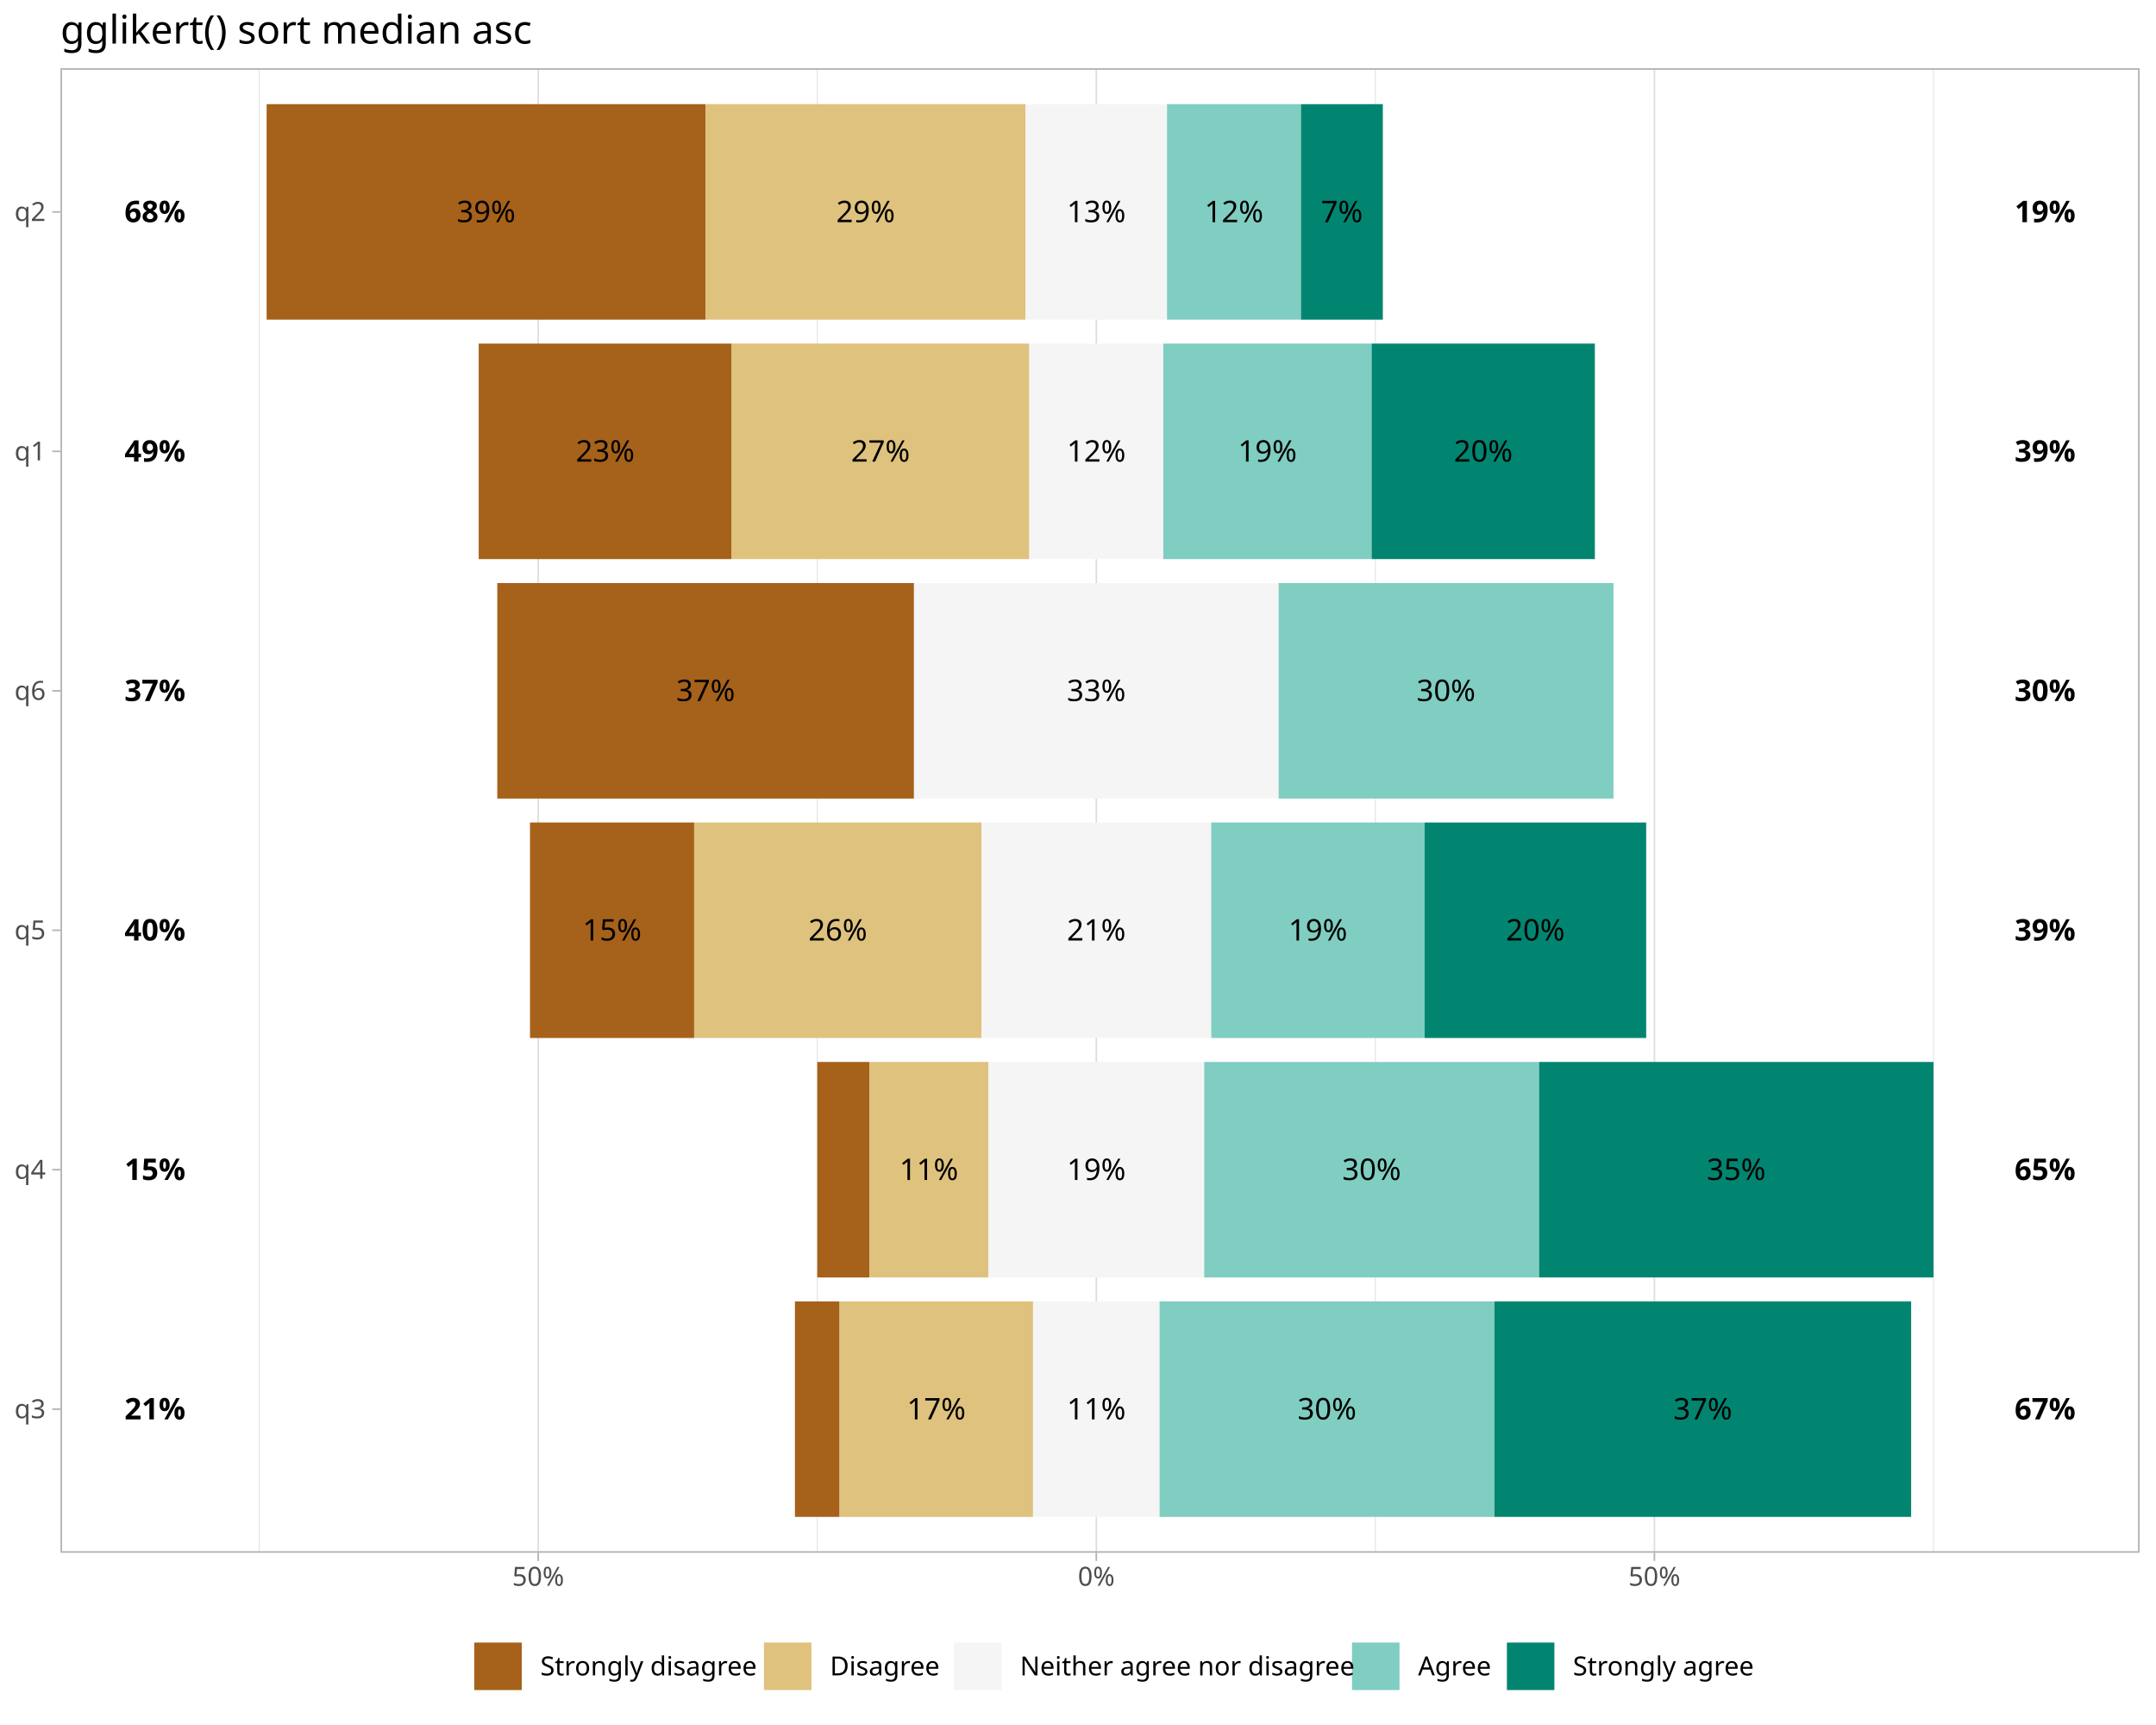
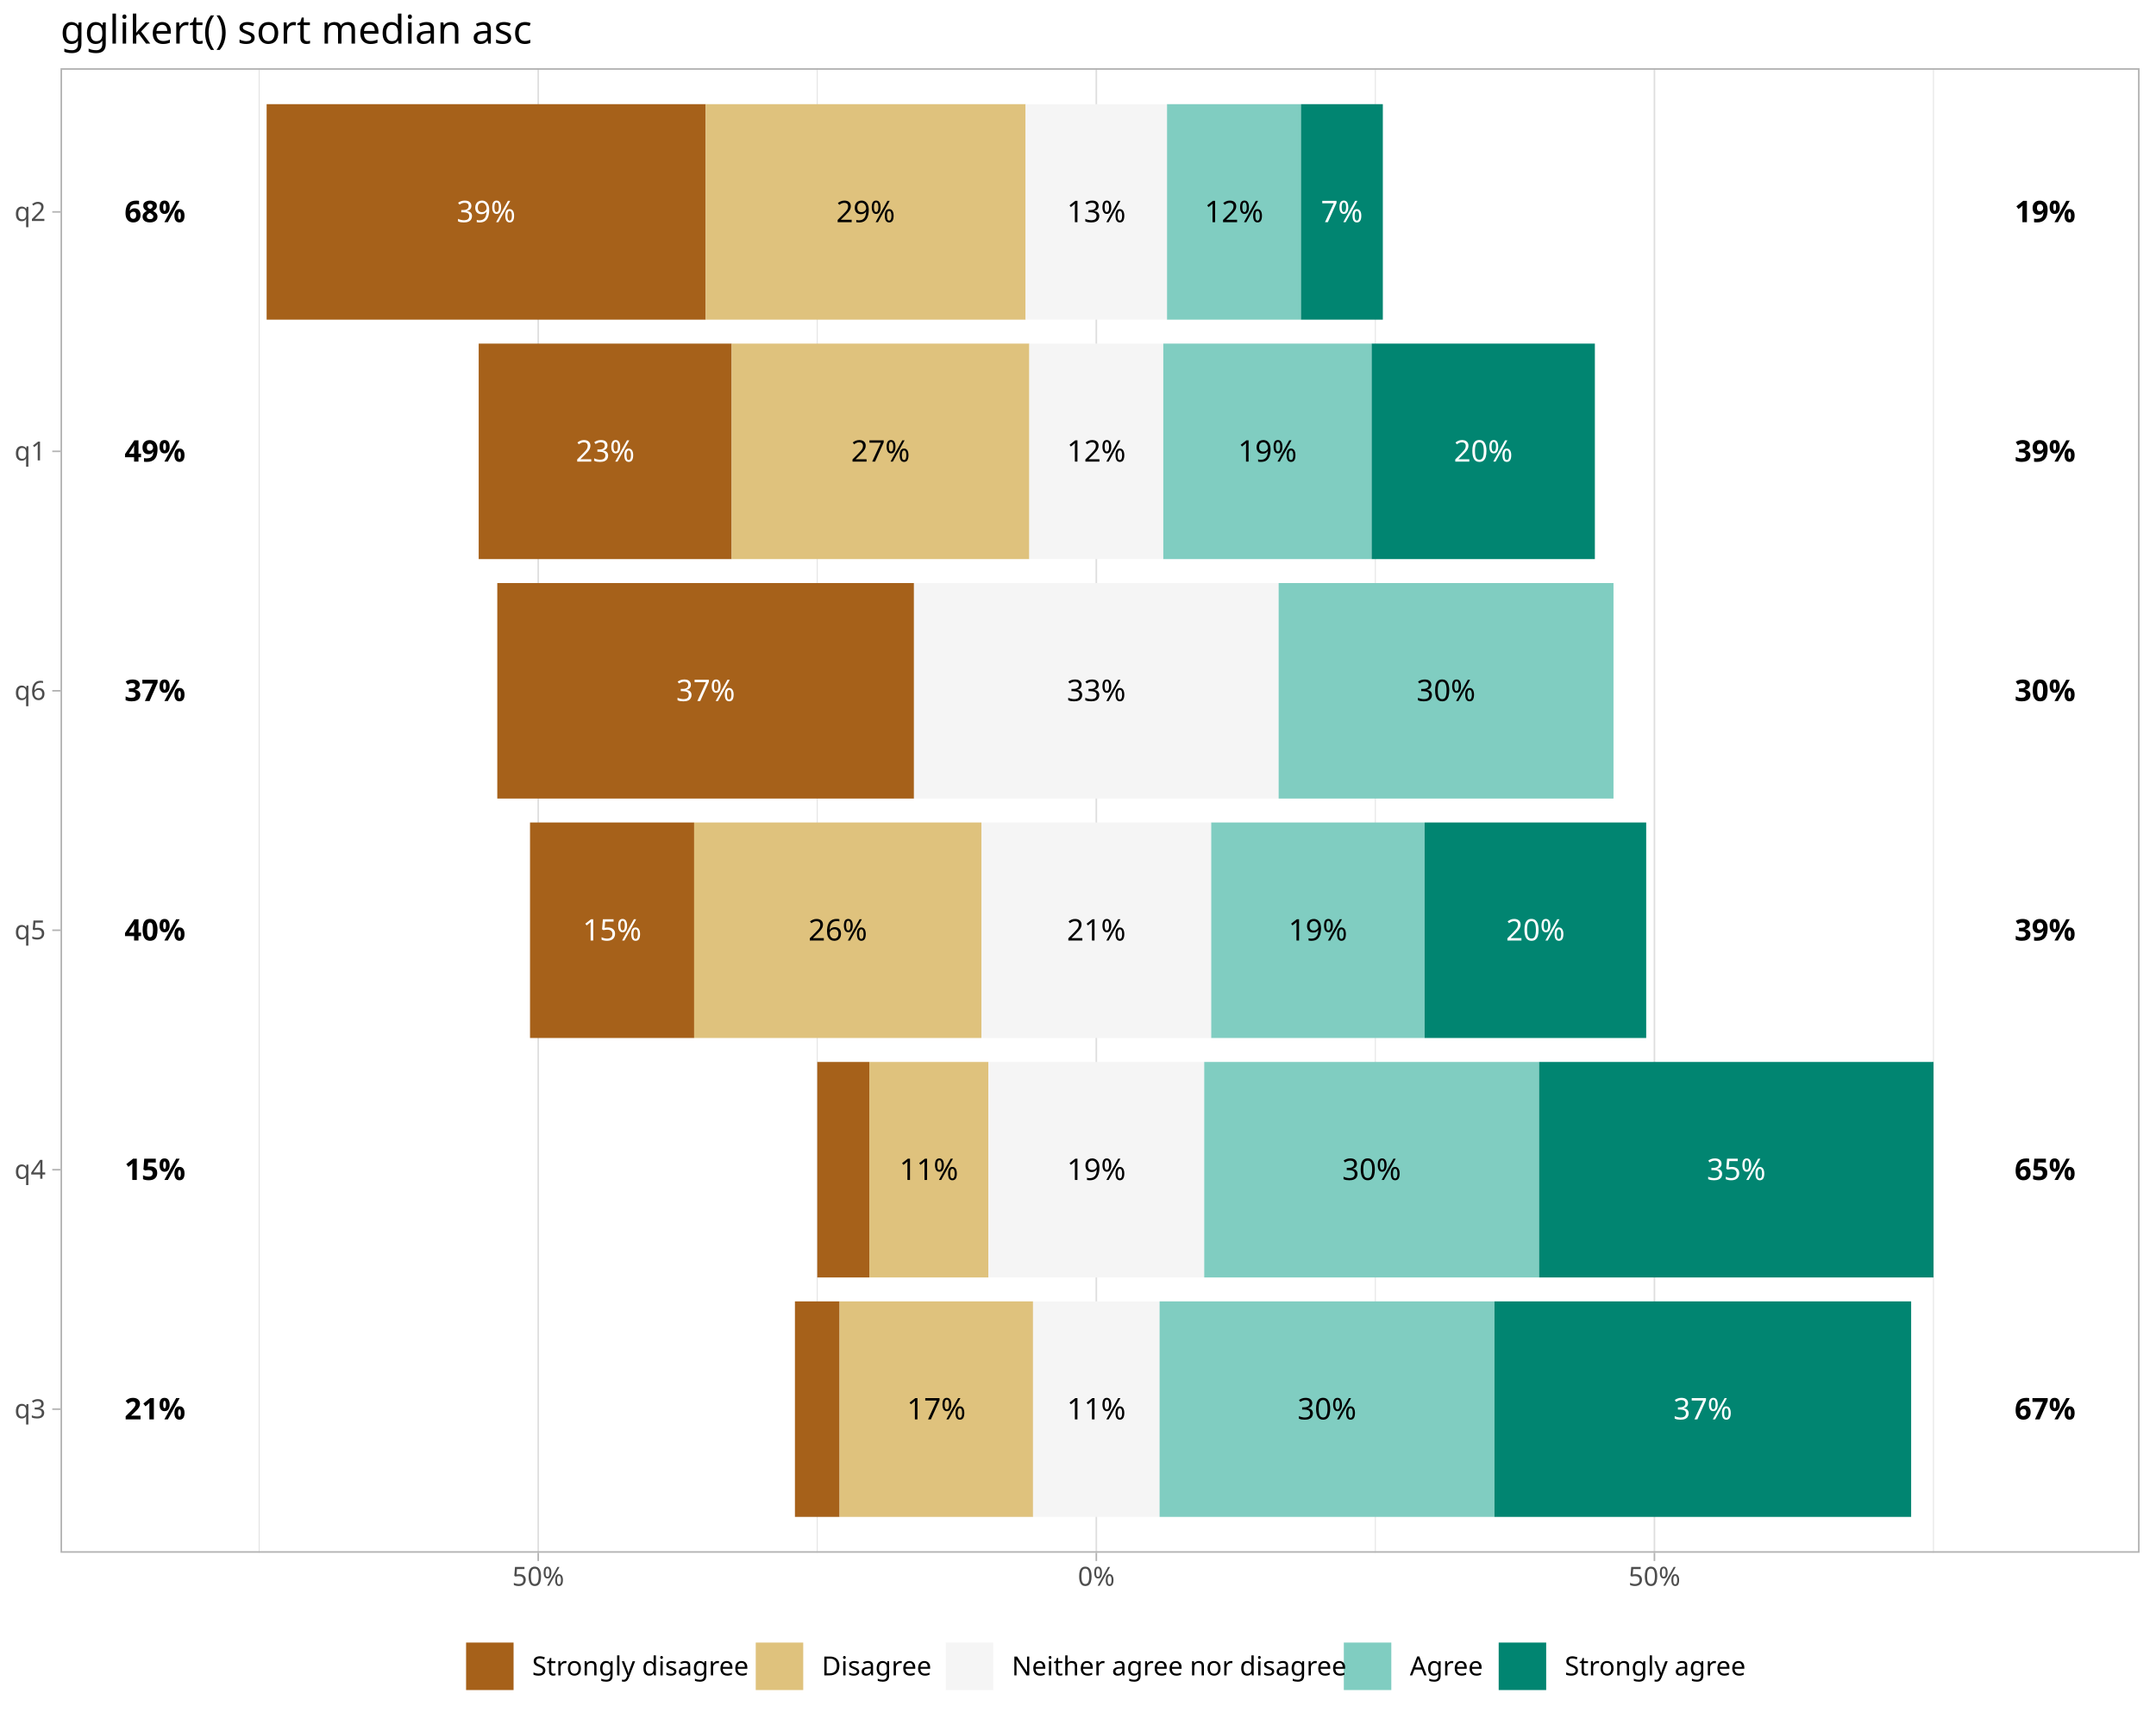
<svg xmlns="http://www.w3.org/2000/svg" class="svglite" data-engine-version="2.0" width="720.00pt" height="576.00pt" viewBox="0 0 720.00 576.00">
  <defs>
    <style type="text/css">
    .svglite line, .svglite polyline, .svglite polygon, .svglite path, .svglite rect, .svglite circle {
      fill: none;
      stroke: #000000;
      stroke-linecap: round;
      stroke-linejoin: round;
      stroke-miterlimit: 10.00;
    }
  </style>
  </defs>
  <rect width="100%" height="100%" style="stroke: none; fill: #FFFFFF;" />
  <defs>
    <clipPath id="cpMC4wMHw3MjAuMDB8MC4wMHw1NzYuMDA=">
      <rect x="0.00" y="0.00" width="720.00" height="576.00" />
    </clipPath>
  </defs>
  <g clip-path="url(#cpMC4wMHw3MjAuMDB8MC4wMHw1NzYuMDA=)">
    <rect x="0.00" y="0.00" width="720.00" height="576.00" style="stroke-width: 1.07; stroke: #FFFFFF; fill: #FFFFFF;" />
  </g>
  <defs>
    <clipPath id="cpMjAuMjB8NzE0LjUyfDIyLjc4fDUxOC41MQ==">
      <rect x="20.20" y="22.78" width="694.32" height="495.72" />
    </clipPath>
  </defs>
  <g clip-path="url(#cpMjAuMjB8NzE0LjUyfDIyLjc4fDUxOC41MQ==)">
    <rect x="20.20" y="22.78" width="694.32" height="495.72" style="stroke-width: 1.07; stroke: none; fill: #FFFFFF;" />
    <polyline points="86.55,518.51 86.55,22.78 " style="stroke-width: 0.27; stroke: #DEDEDE; stroke-linecap: butt;" />
    <polyline points="272.93,518.51 272.93,22.78 " style="stroke-width: 0.27; stroke: #DEDEDE; stroke-linecap: butt;" />
    <polyline points="459.31,518.51 459.31,22.78 " style="stroke-width: 0.27; stroke: #DEDEDE; stroke-linecap: butt;" />
    <polyline points="645.68,518.51 645.68,22.78 " style="stroke-width: 0.27; stroke: #DEDEDE; stroke-linecap: butt;" />
    <polyline points="179.74,518.51 179.74,22.78 " style="stroke-width: 0.53; stroke: #DEDEDE; stroke-linecap: butt;" />
    <polyline points="366.12,518.51 366.12,22.78 " style="stroke-width: 0.53; stroke: #DEDEDE; stroke-linecap: butt;" />
    <polyline points="552.50,518.51 552.50,22.78 " style="stroke-width: 0.53; stroke: #DEDEDE; stroke-linecap: butt;" />
    <rect x="265.47" y="434.55" width="14.91" height="71.96" style="stroke-width: 1.07; stroke: none; stroke-linecap: butt; stroke-linejoin: miter; fill: #A6611A;" />
    <rect x="280.38" y="434.55" width="64.61" height="71.96" style="stroke-width: 1.07; stroke: none; stroke-linecap: butt; stroke-linejoin: miter; fill: #DFC27D;" />
    <rect x="344.99" y="434.55" width="42.25" height="71.96" style="stroke-width: 1.07; stroke: none; stroke-linecap: butt; stroke-linejoin: miter; fill: #F5F5F5;" />
    <rect x="387.24" y="434.55" width="111.83" height="71.96" style="stroke-width: 1.07; stroke: none; stroke-linecap: butt; stroke-linejoin: miter; fill: #80CDC1;" />
    <rect x="499.07" y="434.55" width="139.16" height="71.96" style="stroke-width: 1.07; stroke: none; stroke-linecap: butt; stroke-linejoin: miter; fill: #018571;" />
    <rect x="272.93" y="354.60" width="17.40" height="71.96" style="stroke-width: 1.07; stroke: none; stroke-linecap: butt; stroke-linejoin: miter; fill: #A6611A;" />
    <rect x="290.32" y="354.60" width="39.76" height="71.96" style="stroke-width: 1.07; stroke: none; stroke-linecap: butt; stroke-linejoin: miter; fill: #DFC27D;" />
    <rect x="330.08" y="354.60" width="72.07" height="71.96" style="stroke-width: 1.07; stroke: none; stroke-linecap: butt; stroke-linejoin: miter; fill: #F5F5F5;" />
    <rect x="402.15" y="354.60" width="111.83" height="71.96" style="stroke-width: 1.07; stroke: none; stroke-linecap: butt; stroke-linejoin: miter; fill: #80CDC1;" />
    <rect x="513.98" y="354.60" width="131.71" height="71.96" style="stroke-width: 1.07; stroke: none; stroke-linecap: butt; stroke-linejoin: miter; fill: #018571;" />
    <rect x="177.00" y="274.64" width="54.82" height="71.96" style="stroke-width: 1.07; stroke: none; stroke-linecap: butt; stroke-linejoin: miter; fill: #A6611A;" />
    <rect x="231.82" y="274.64" width="95.93" height="71.96" style="stroke-width: 1.07; stroke: none; stroke-linecap: butt; stroke-linejoin: miter; fill: #DFC27D;" />
    <rect x="327.75" y="274.64" width="76.74" height="71.96" style="stroke-width: 1.07; stroke: none; stroke-linecap: butt; stroke-linejoin: miter; fill: #F5F5F5;" />
    <rect x="404.49" y="274.64" width="71.26" height="71.96" style="stroke-width: 1.07; stroke: none; stroke-linecap: butt; stroke-linejoin: miter; fill: #80CDC1;" />
    <rect x="475.75" y="274.64" width="74.00" height="71.96" style="stroke-width: 1.07; stroke: none; stroke-linecap: butt; stroke-linejoin: miter; fill: #018571;" />
    <rect x="166.07" y="194.69" width="139.16" height="71.96" style="stroke-width: 1.07; stroke: none; stroke-linecap: butt; stroke-linejoin: miter; fill: #A6611A;" />
    <rect x="305.23" y="194.69" width="0.00" height="71.96" style="stroke-width: 1.07; stroke: none; stroke-linecap: butt; stroke-linejoin: miter; fill: #DFC27D;" />
    <rect x="305.23" y="194.69" width="121.77" height="71.96" style="stroke-width: 1.07; stroke: none; stroke-linecap: butt; stroke-linejoin: miter; fill: #F5F5F5;" />
    <rect x="427.00" y="194.69" width="111.83" height="71.96" style="stroke-width: 1.07; stroke: none; stroke-linecap: butt; stroke-linejoin: miter; fill: #80CDC1;" />
    <rect x="538.83" y="194.69" width="0.00" height="71.96" style="stroke-width: 1.07; stroke: none; stroke-linecap: butt; stroke-linejoin: miter; fill: #018571;" />
    <rect x="159.86" y="114.73" width="84.49" height="71.96" style="stroke-width: 1.07; stroke: none; stroke-linecap: butt; stroke-linejoin: miter; fill: #A6611A;" />
    <rect x="244.35" y="114.73" width="99.40" height="71.96" style="stroke-width: 1.07; stroke: none; stroke-linecap: butt; stroke-linejoin: miter; fill: #DFC27D;" />
    <rect x="343.75" y="114.73" width="44.73" height="71.96" style="stroke-width: 1.07; stroke: none; stroke-linecap: butt; stroke-linejoin: miter; fill: #F5F5F5;" />
    <rect x="388.48" y="114.73" width="69.58" height="71.96" style="stroke-width: 1.07; stroke: none; stroke-linecap: butt; stroke-linejoin: miter; fill: #80CDC1;" />
    <rect x="458.06" y="114.73" width="74.55" height="71.96" style="stroke-width: 1.07; stroke: none; stroke-linecap: butt; stroke-linejoin: miter; fill: #018571;" />
    <rect x="89.04" y="34.78" width="146.62" height="71.96" style="stroke-width: 1.07; stroke: none; stroke-linecap: butt; stroke-linejoin: miter; fill: #A6611A;" />
    <rect x="235.65" y="34.78" width="106.86" height="71.96" style="stroke-width: 1.07; stroke: none; stroke-linecap: butt; stroke-linejoin: miter; fill: #DFC27D;" />
    <rect x="342.51" y="34.78" width="47.22" height="71.96" style="stroke-width: 1.07; stroke: none; stroke-linecap: butt; stroke-linejoin: miter; fill: #F5F5F5;" />
    <rect x="389.73" y="34.78" width="44.73" height="71.96" style="stroke-width: 1.07; stroke: none; stroke-linecap: butt; stroke-linejoin: miter; fill: #80CDC1;" />
    <rect x="434.46" y="34.78" width="27.34" height="71.96" style="stroke-width: 1.07; stroke: none; stroke-linecap: butt; stroke-linejoin: miter; fill: #018571;" />
    <text x="312.69" y="473.96" text-anchor="middle" style="font-size: 9.96px; font-family: sans;" textLength="19.93px" lengthAdjust="spacingAndGlyphs">17%</text>
    <text x="366.12" y="473.96" text-anchor="middle" style="font-size: 9.96px; font-family: sans;" textLength="19.93px" lengthAdjust="spacingAndGlyphs">11%</text>
    <text x="443.15" y="473.96" text-anchor="middle" style="font-size: 9.96px; font-family: sans;" textLength="19.93px" lengthAdjust="spacingAndGlyphs">30%</text>
-     <text x="568.65" y="473.96" text-anchor="middle" style="font-size: 9.96px; font-family: sans;" textLength="19.93px" lengthAdjust="spacingAndGlyphs">37%</text>
+     <text x="568.65" y="473.96" text-anchor="middle" style="font-size: 9.96px; fill: #FFFFFF; font-family: sans;" textLength="19.93px" lengthAdjust="spacingAndGlyphs">37%</text>
    <text x="310.20" y="394.01" text-anchor="middle" style="font-size: 9.96px; font-family: sans;" textLength="19.93px" lengthAdjust="spacingAndGlyphs">11%</text>
    <text x="366.12" y="394.01" text-anchor="middle" style="font-size: 9.96px; font-family: sans;" textLength="19.93px" lengthAdjust="spacingAndGlyphs">19%</text>
    <text x="458.06" y="394.01" text-anchor="middle" style="font-size: 9.96px; font-family: sans;" textLength="19.93px" lengthAdjust="spacingAndGlyphs">30%</text>
-     <text x="579.83" y="394.01" text-anchor="middle" style="font-size: 9.96px; font-family: sans;" textLength="19.93px" lengthAdjust="spacingAndGlyphs">35%</text>
-     <text x="204.41" y="314.05" text-anchor="middle" style="font-size: 9.96px; font-family: sans;" textLength="19.93px" lengthAdjust="spacingAndGlyphs">15%</text>
+     <text x="579.83" y="394.01" text-anchor="middle" style="font-size: 9.96px; fill: #FFFFFF; font-family: sans;" textLength="19.93px" lengthAdjust="spacingAndGlyphs">35%</text>
+     <text x="204.41" y="314.05" text-anchor="middle" style="font-size: 9.96px; fill: #FFFFFF; font-family: sans;" textLength="19.93px" lengthAdjust="spacingAndGlyphs">15%</text>
    <text x="279.78" y="314.05" text-anchor="middle" style="font-size: 9.96px; font-family: sans;" textLength="19.93px" lengthAdjust="spacingAndGlyphs">26%</text>
    <text x="366.12" y="314.05" text-anchor="middle" style="font-size: 9.96px; font-family: sans;" textLength="19.93px" lengthAdjust="spacingAndGlyphs">21%</text>
    <text x="440.12" y="314.05" text-anchor="middle" style="font-size: 9.96px; font-family: sans;" textLength="19.93px" lengthAdjust="spacingAndGlyphs">19%</text>
-     <text x="512.75" y="314.05" text-anchor="middle" style="font-size: 9.96px; font-family: sans;" textLength="19.93px" lengthAdjust="spacingAndGlyphs">20%</text>
-     <text x="235.65" y="234.09" text-anchor="middle" style="font-size: 9.96px; font-family: sans;" textLength="19.93px" lengthAdjust="spacingAndGlyphs">37%</text>
+     <text x="512.75" y="314.05" text-anchor="middle" style="font-size: 9.96px; fill: #FFFFFF; font-family: sans;" textLength="19.93px" lengthAdjust="spacingAndGlyphs">20%</text>
+     <text x="235.65" y="234.09" text-anchor="middle" style="font-size: 9.96px; fill: #FFFFFF; font-family: sans;" textLength="19.93px" lengthAdjust="spacingAndGlyphs">37%</text>
    <text x="366.12" y="234.09" text-anchor="middle" style="font-size: 9.96px; font-family: sans;" textLength="19.93px" lengthAdjust="spacingAndGlyphs">33%</text>
    <text x="482.91" y="234.09" text-anchor="middle" style="font-size: 9.96px; font-family: sans;" textLength="19.93px" lengthAdjust="spacingAndGlyphs">30%</text>
-     <text x="202.11" y="154.14" text-anchor="middle" style="font-size: 9.96px; font-family: sans;" textLength="19.93px" lengthAdjust="spacingAndGlyphs">23%</text>
+     <text x="202.11" y="154.14" text-anchor="middle" style="font-size: 9.96px; fill: #FFFFFF; font-family: sans;" textLength="19.93px" lengthAdjust="spacingAndGlyphs">23%</text>
    <text x="294.05" y="154.14" text-anchor="middle" style="font-size: 9.96px; font-family: sans;" textLength="19.93px" lengthAdjust="spacingAndGlyphs">27%</text>
    <text x="366.12" y="154.14" text-anchor="middle" style="font-size: 9.96px; font-family: sans;" textLength="19.93px" lengthAdjust="spacingAndGlyphs">12%</text>
    <text x="423.27" y="154.14" text-anchor="middle" style="font-size: 9.96px; font-family: sans;" textLength="19.93px" lengthAdjust="spacingAndGlyphs">19%</text>
-     <text x="495.34" y="154.14" text-anchor="middle" style="font-size: 9.96px; font-family: sans;" textLength="19.93px" lengthAdjust="spacingAndGlyphs">20%</text>
-     <text x="162.34" y="74.18" text-anchor="middle" style="font-size: 9.96px; font-family: sans;" textLength="19.93px" lengthAdjust="spacingAndGlyphs">39%</text>
+     <text x="495.34" y="154.14" text-anchor="middle" style="font-size: 9.96px; fill: #FFFFFF; font-family: sans;" textLength="19.93px" lengthAdjust="spacingAndGlyphs">20%</text>
+     <text x="162.34" y="74.18" text-anchor="middle" style="font-size: 9.96px; fill: #FFFFFF; font-family: sans;" textLength="19.93px" lengthAdjust="spacingAndGlyphs">39%</text>
    <text x="289.08" y="74.18" text-anchor="middle" style="font-size: 9.96px; font-family: sans;" textLength="19.93px" lengthAdjust="spacingAndGlyphs">29%</text>
    <text x="366.12" y="74.18" text-anchor="middle" style="font-size: 9.96px; font-family: sans;" textLength="19.93px" lengthAdjust="spacingAndGlyphs">13%</text>
    <text x="412.09" y="74.18" text-anchor="middle" style="font-size: 9.96px; font-family: sans;" textLength="19.93px" lengthAdjust="spacingAndGlyphs">12%</text>
-     <text x="448.12" y="74.18" text-anchor="middle" style="font-size: 9.96px; font-family: sans;" textLength="14.39px" lengthAdjust="spacingAndGlyphs">7%</text>
+     <text x="448.12" y="74.18" text-anchor="middle" style="font-size: 9.96px; fill: #FFFFFF; font-family: sans;" textLength="14.39px" lengthAdjust="spacingAndGlyphs">7%</text>
    <text x="51.76" y="473.96" text-anchor="middle" style="font-size: 9.96px; font-weight: bold; font-family: sans;" textLength="19.93px" lengthAdjust="spacingAndGlyphs">21%</text>
    <text x="51.76" y="394.01" text-anchor="middle" style="font-size: 9.96px; font-weight: bold; font-family: sans;" textLength="19.93px" lengthAdjust="spacingAndGlyphs">15%</text>
    <text x="51.76" y="314.05" text-anchor="middle" style="font-size: 9.96px; font-weight: bold; font-family: sans;" textLength="19.93px" lengthAdjust="spacingAndGlyphs">40%</text>
    <text x="51.76" y="234.09" text-anchor="middle" style="font-size: 9.96px; font-weight: bold; font-family: sans;" textLength="19.93px" lengthAdjust="spacingAndGlyphs">37%</text>
    <text x="51.76" y="154.14" text-anchor="middle" style="font-size: 9.96px; font-weight: bold; font-family: sans;" textLength="19.93px" lengthAdjust="spacingAndGlyphs">49%</text>
    <text x="51.76" y="74.18" text-anchor="middle" style="font-size: 9.96px; font-weight: bold; font-family: sans;" textLength="19.93px" lengthAdjust="spacingAndGlyphs">68%</text>
    <text x="682.96" y="473.96" text-anchor="middle" style="font-size: 9.96px; font-weight: bold; font-family: sans;" textLength="19.93px" lengthAdjust="spacingAndGlyphs">67%</text>
    <text x="682.96" y="394.01" text-anchor="middle" style="font-size: 9.96px; font-weight: bold; font-family: sans;" textLength="19.93px" lengthAdjust="spacingAndGlyphs">65%</text>
    <text x="682.96" y="314.05" text-anchor="middle" style="font-size: 9.96px; font-weight: bold; font-family: sans;" textLength="19.93px" lengthAdjust="spacingAndGlyphs">39%</text>
    <text x="682.96" y="234.09" text-anchor="middle" style="font-size: 9.96px; font-weight: bold; font-family: sans;" textLength="19.93px" lengthAdjust="spacingAndGlyphs">30%</text>
    <text x="682.96" y="154.14" text-anchor="middle" style="font-size: 9.96px; font-weight: bold; font-family: sans;" textLength="19.93px" lengthAdjust="spacingAndGlyphs">39%</text>
    <text x="682.96" y="74.18" text-anchor="middle" style="font-size: 9.96px; font-weight: bold; font-family: sans;" textLength="19.93px" lengthAdjust="spacingAndGlyphs">19%</text>
    <rect x="20.20" y="22.78" width="694.32" height="495.72" style="stroke-width: 1.07; stroke: #B3B3B3;" />
  </g>
  <g clip-path="url(#cpMC4wMHw3MjAuMDB8MC4wMHw1NzYuMDA=)">
    <polyline points="179.74,521.25 179.74,518.51 " style="stroke-width: 0.53; stroke: #B3B3B3; stroke-linecap: butt;" />
    <polyline points="366.12,521.25 366.12,518.51 " style="stroke-width: 0.53; stroke: #B3B3B3; stroke-linecap: butt;" />
    <polyline points="552.50,521.25 552.50,518.51 " style="stroke-width: 0.53; stroke: #B3B3B3; stroke-linecap: butt;" />
    <text x="179.74" y="529.50" text-anchor="middle" style="font-size: 8.80px; fill: #4D4D4D; font-family: sans;" textLength="17.61px" lengthAdjust="spacingAndGlyphs">50%</text>
    <text x="366.12" y="529.50" text-anchor="middle" style="font-size: 8.80px; fill: #4D4D4D; font-family: sans;" textLength="12.72px" lengthAdjust="spacingAndGlyphs">0%</text>
    <text x="552.50" y="529.50" text-anchor="middle" style="font-size: 8.80px; fill: #4D4D4D; font-family: sans;" textLength="17.61px" lengthAdjust="spacingAndGlyphs">50%</text>
    <text x="15.27" y="473.56" text-anchor="end" style="font-size: 8.80px; fill: #4D4D4D; font-family: sans;" textLength="9.79px" lengthAdjust="spacingAndGlyphs">q3</text>
    <text x="15.27" y="393.61" text-anchor="end" style="font-size: 8.80px; fill: #4D4D4D; font-family: sans;" textLength="9.79px" lengthAdjust="spacingAndGlyphs">q4</text>
    <text x="15.27" y="313.65" text-anchor="end" style="font-size: 8.80px; fill: #4D4D4D; font-family: sans;" textLength="9.79px" lengthAdjust="spacingAndGlyphs">q5</text>
    <text x="15.27" y="233.70" text-anchor="end" style="font-size: 8.80px; fill: #4D4D4D; font-family: sans;" textLength="9.79px" lengthAdjust="spacingAndGlyphs">q6</text>
    <text x="15.27" y="153.74" text-anchor="end" style="font-size: 8.80px; fill: #4D4D4D; font-family: sans;" textLength="9.79px" lengthAdjust="spacingAndGlyphs">q1</text>
    <text x="15.27" y="73.78" text-anchor="end" style="font-size: 8.80px; fill: #4D4D4D; font-family: sans;" textLength="9.79px" lengthAdjust="spacingAndGlyphs">q2</text>
    <polyline points="17.46,470.53 20.20,470.53 " style="stroke-width: 0.53; stroke: #B3B3B3; stroke-linecap: butt;" />
    <polyline points="17.46,390.58 20.20,390.58 " style="stroke-width: 0.53; stroke: #B3B3B3; stroke-linecap: butt;" />
    <polyline points="17.46,310.62 20.20,310.62 " style="stroke-width: 0.53; stroke: #B3B3B3; stroke-linecap: butt;" />
    <polyline points="17.46,230.67 20.20,230.67 " style="stroke-width: 0.53; stroke: #B3B3B3; stroke-linecap: butt;" />
    <polyline points="17.46,150.71 20.20,150.71 " style="stroke-width: 0.53; stroke: #B3B3B3; stroke-linecap: butt;" />
    <polyline points="17.46,70.76 20.20,70.76 " style="stroke-width: 0.53; stroke: #B3B3B3; stroke-linecap: butt;" />
-     <rect x="146.72" y="542.28" width="441.29" height="28.24" style="stroke-width: 1.07; stroke: none; fill: #FFFFFF;" />
-     <rect x="157.68" y="547.76" width="17.28" height="17.28" style="stroke-width: 1.07; stroke: none; fill: #FFFFFF;" />
-     <rect x="158.38" y="548.47" width="15.86" height="15.86" style="stroke-width: 1.07; stroke: none; stroke-linecap: butt; stroke-linejoin: miter; fill: #A6611A;" />
-     <rect x="254.41" y="547.76" width="17.28" height="17.28" style="stroke-width: 1.07; stroke: none; fill: #FFFFFF;" />
-     <rect x="255.12" y="548.47" width="15.86" height="15.86" style="stroke-width: 1.07; stroke: none; stroke-linecap: butt; stroke-linejoin: miter; fill: #DFC27D;" />
-     <rect x="317.87" y="547.76" width="17.28" height="17.28" style="stroke-width: 1.07; stroke: none; fill: #FFFFFF;" />
-     <rect x="318.58" y="548.47" width="15.86" height="15.86" style="stroke-width: 1.07; stroke: none; stroke-linecap: butt; stroke-linejoin: miter; fill: #F5F5F5;" />
-     <rect x="450.80" y="547.76" width="17.28" height="17.28" style="stroke-width: 1.07; stroke: none; fill: #FFFFFF;" />
-     <rect x="451.51" y="548.47" width="15.86" height="15.86" style="stroke-width: 1.07; stroke: none; stroke-linecap: butt; stroke-linejoin: miter; fill: #80CDC1;" />
-     <rect x="502.52" y="547.76" width="17.28" height="17.28" style="stroke-width: 1.07; stroke: none; fill: #FFFFFF;" />
-     <rect x="503.23" y="548.47" width="15.86" height="15.86" style="stroke-width: 1.07; stroke: none; stroke-linecap: butt; stroke-linejoin: miter; fill: #018571;" />
-     <text x="180.44" y="559.43" style="font-size: 8.80px; font-family: sans;" textLength="68.49px" lengthAdjust="spacingAndGlyphs">Strongly disagree</text>
-     <text x="277.17" y="559.43" style="font-size: 8.80px; font-family: sans;" textLength="35.22px" lengthAdjust="spacingAndGlyphs">Disagree</text>
-     <text x="340.63" y="559.43" style="font-size: 8.80px; font-family: sans;" textLength="104.69px" lengthAdjust="spacingAndGlyphs">Neither agree nor disagree</text>
-     <text x="473.56" y="559.43" style="font-size: 8.80px; font-family: sans;" textLength="23.49px" lengthAdjust="spacingAndGlyphs">Agree</text>
-     <text x="525.28" y="559.43" style="font-size: 8.80px; font-family: sans;" textLength="57.24px" lengthAdjust="spacingAndGlyphs">Strongly agree</text>
+     <rect x="149.46" y="542.28" width="435.81" height="28.24" style="stroke-width: 1.07; stroke: none; fill: #FFFFFF;" />
+     <rect x="154.94" y="547.76" width="17.28" height="17.28" style="stroke-width: 1.07; stroke: none; fill: #FFFFFF;" />
+     <rect x="155.65" y="548.47" width="15.86" height="15.86" style="stroke-width: 1.07; stroke: none; stroke-linecap: butt; stroke-linejoin: miter; fill: #A6611A;" />
+     <rect x="251.67" y="547.76" width="17.28" height="17.28" style="stroke-width: 1.07; stroke: none; fill: #FFFFFF;" />
+     <rect x="252.38" y="548.47" width="15.86" height="15.86" style="stroke-width: 1.07; stroke: none; stroke-linecap: butt; stroke-linejoin: miter; fill: #DFC27D;" />
+     <rect x="315.13" y="547.76" width="17.28" height="17.28" style="stroke-width: 1.07; stroke: none; fill: #FFFFFF;" />
+     <rect x="315.84" y="548.47" width="15.86" height="15.86" style="stroke-width: 1.07; stroke: none; stroke-linecap: butt; stroke-linejoin: miter; fill: #F5F5F5;" />
+     <rect x="448.06" y="547.76" width="17.28" height="17.28" style="stroke-width: 1.07; stroke: none; fill: #FFFFFF;" />
+     <rect x="448.77" y="548.47" width="15.86" height="15.86" style="stroke-width: 1.07; stroke: none; stroke-linecap: butt; stroke-linejoin: miter; fill: #80CDC1;" />
+     <rect x="499.78" y="547.76" width="17.28" height="17.28" style="stroke-width: 1.07; stroke: none; fill: #FFFFFF;" />
+     <rect x="500.49" y="548.47" width="15.86" height="15.86" style="stroke-width: 1.07; stroke: none; stroke-linecap: butt; stroke-linejoin: miter; fill: #018571;" />
+     <text x="177.70" y="559.43" style="font-size: 8.80px; font-family: sans;" textLength="68.49px" lengthAdjust="spacingAndGlyphs">Strongly disagree</text>
+     <text x="274.43" y="559.43" style="font-size: 8.80px; font-family: sans;" textLength="35.22px" lengthAdjust="spacingAndGlyphs">Disagree</text>
+     <text x="337.89" y="559.43" style="font-size: 8.80px; font-family: sans;" textLength="104.69px" lengthAdjust="spacingAndGlyphs">Neither agree nor disagree</text>
+     <text x="470.82" y="559.43" style="font-size: 8.80px; font-family: sans;" textLength="23.49px" lengthAdjust="spacingAndGlyphs">Agree</text>
+     <text x="522.54" y="559.43" style="font-size: 8.80px; font-family: sans;" textLength="57.24px" lengthAdjust="spacingAndGlyphs">Strongly agree</text>
    <text x="20.20" y="14.56" style="font-size: 13.20px; font-family: sans;" textLength="148.21px" lengthAdjust="spacingAndGlyphs">gglikert() sort median asc</text>
  </g>
</svg>
